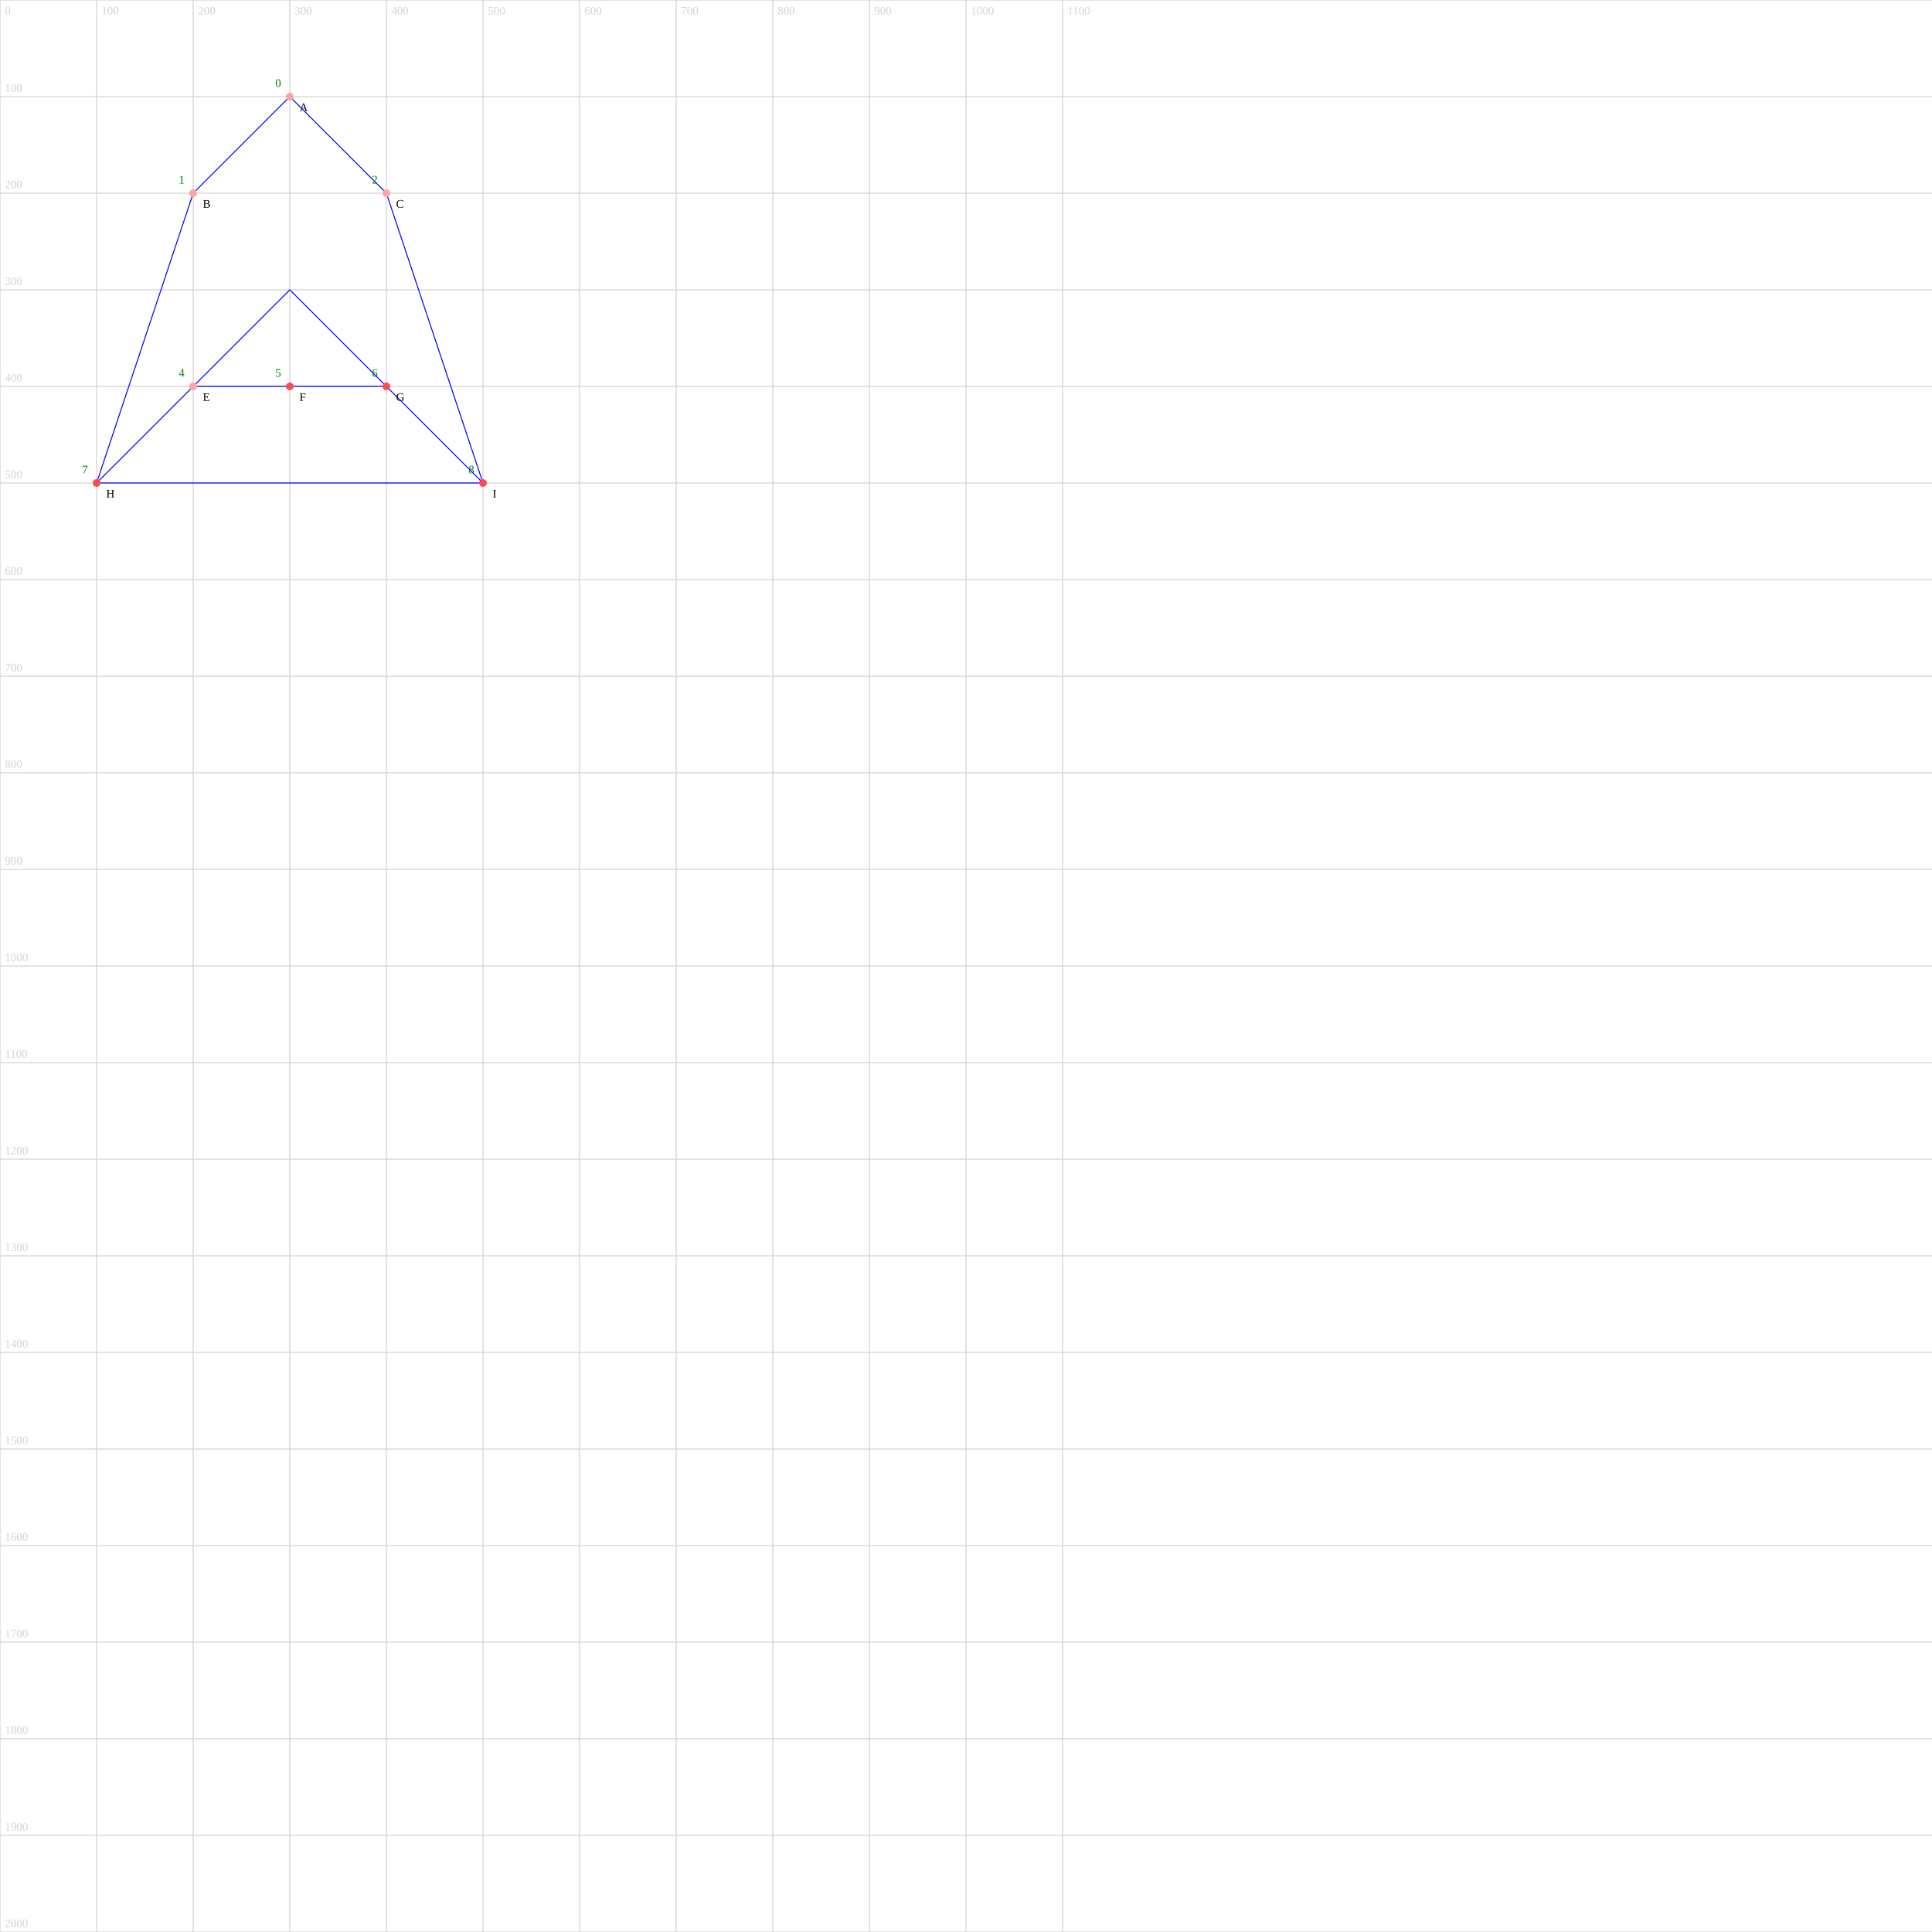
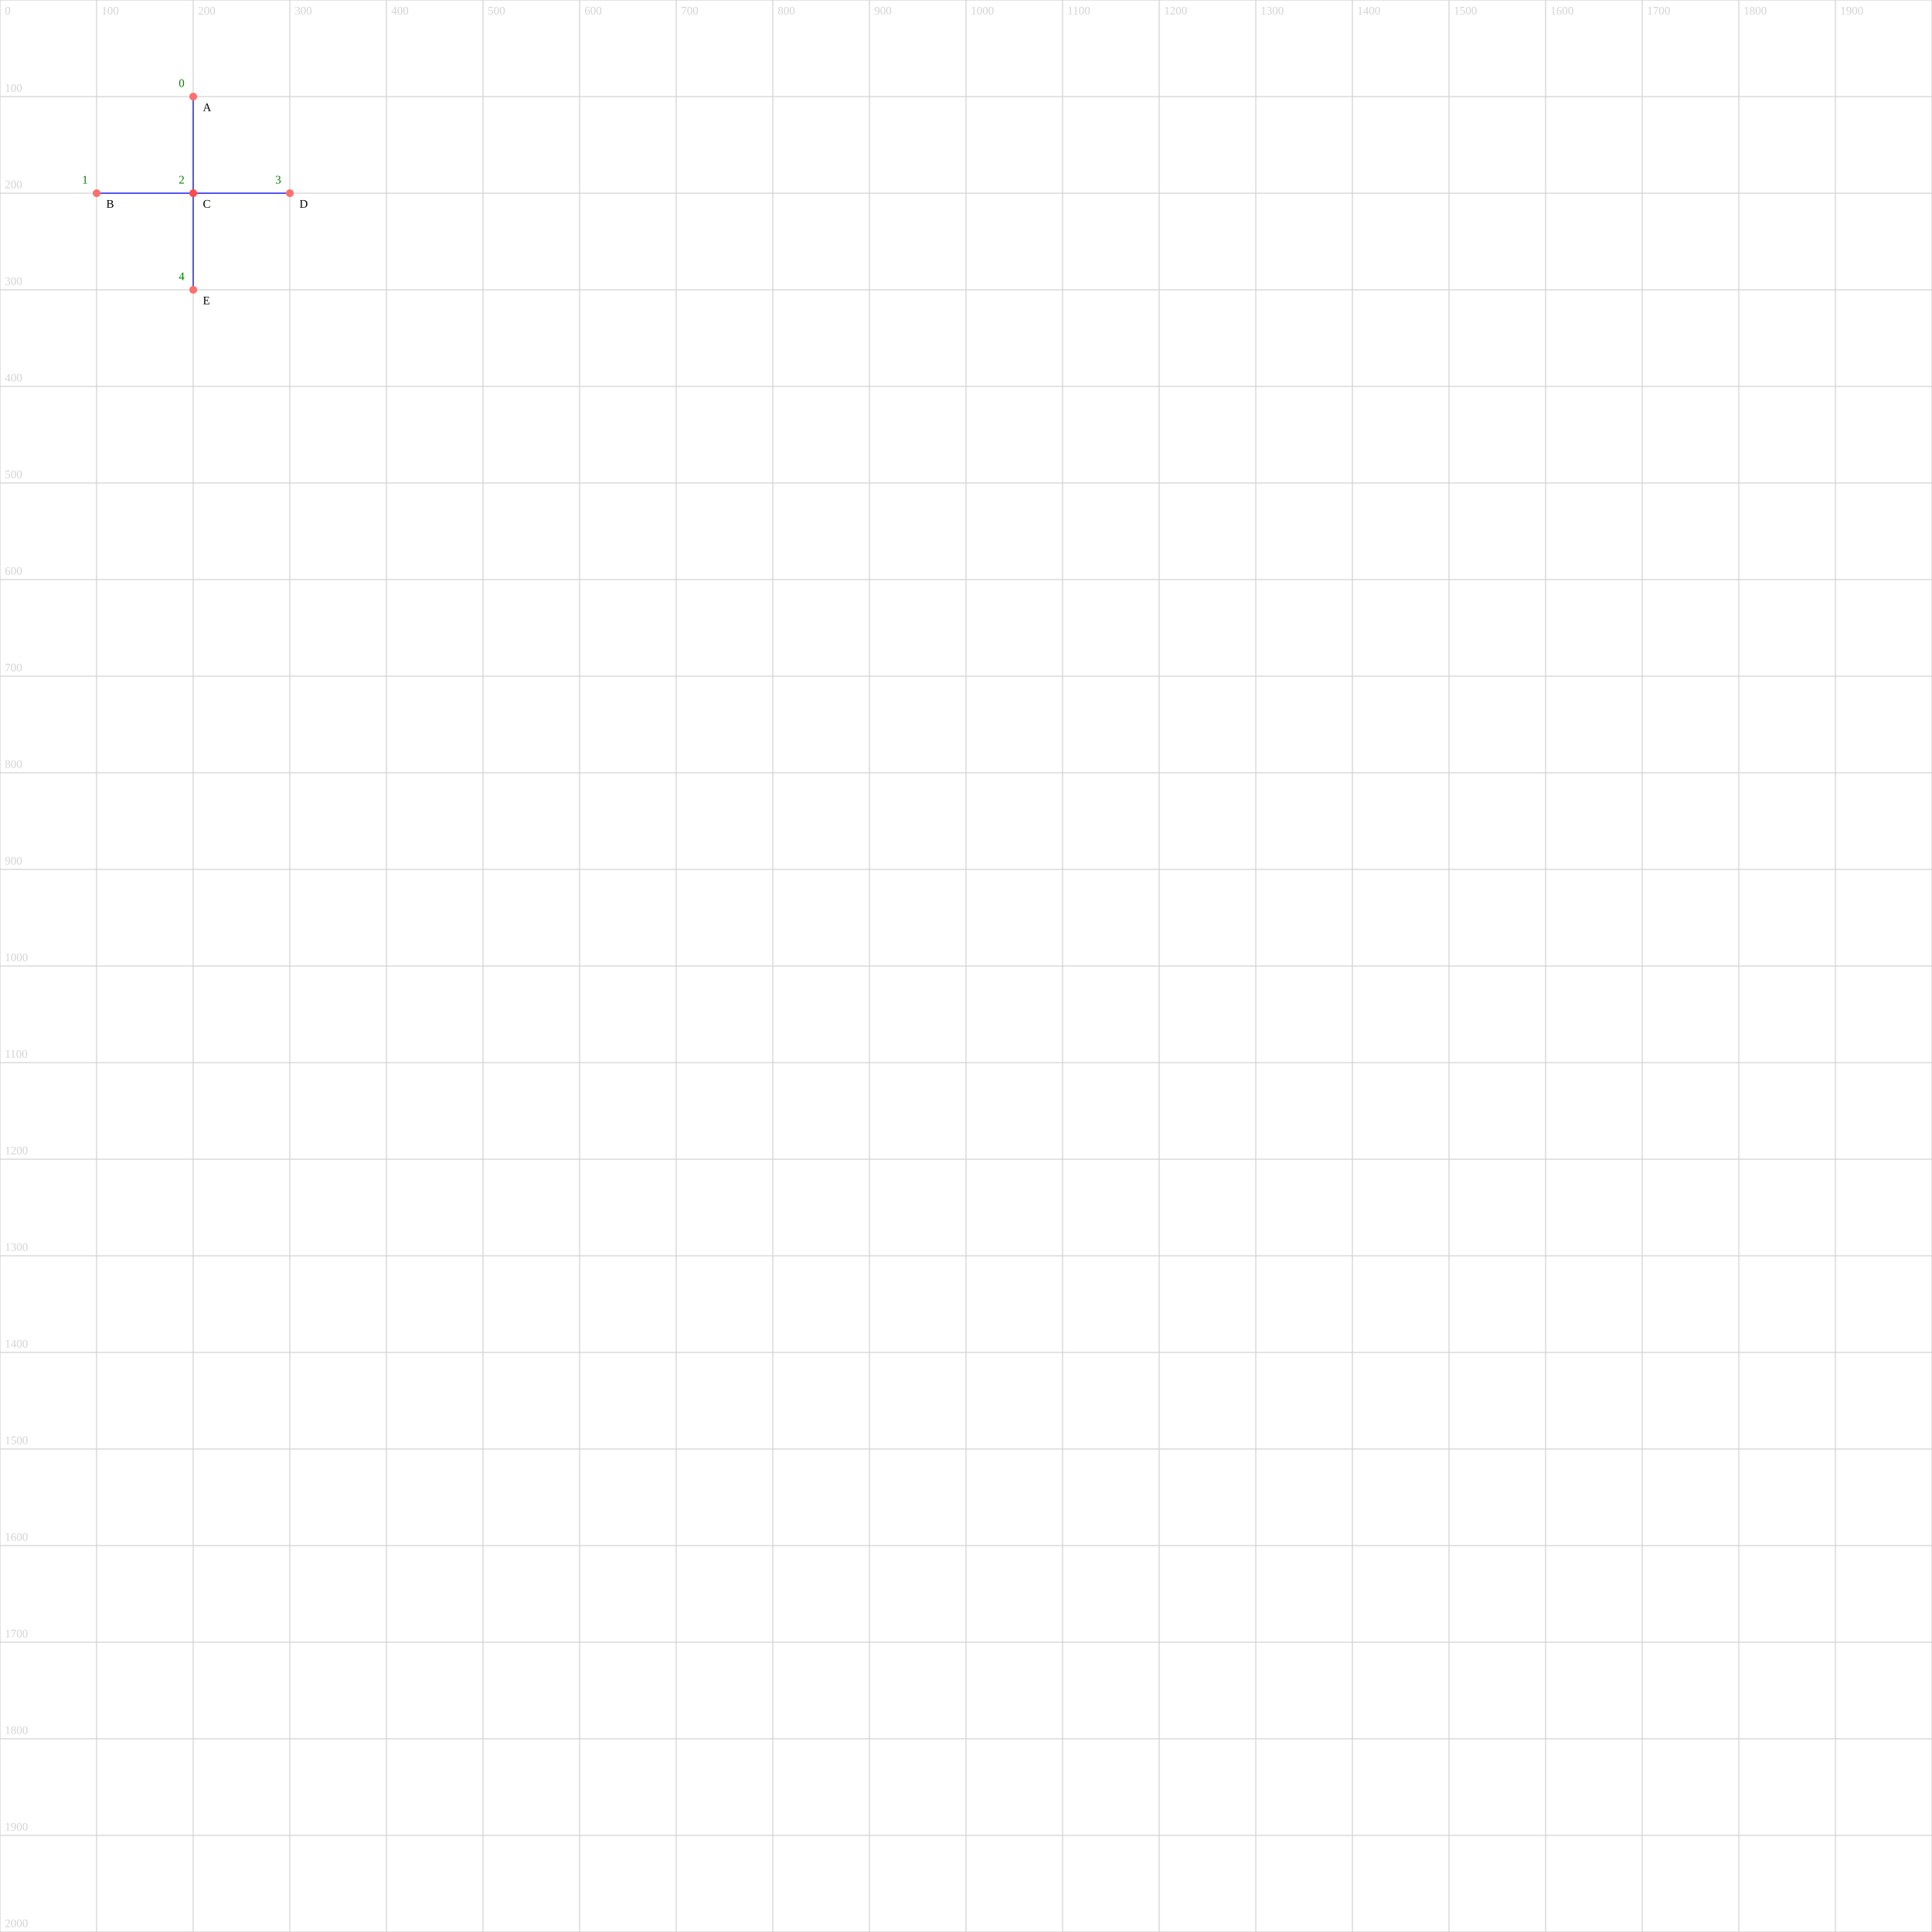
<svg xmlns="http://www.w3.org/2000/svg" version="1.1" width="2000" height="2000">
  <line x1="0" y1="0" x2="2000" y2="0" stroke="lightgrey" />
  <text x="5" y="-5" fill="lightgrey">0</text>
  <line x1="0" y1="100" x2="2000" y2="100" stroke="lightgrey" />
  <text x="5" y="95" fill="lightgrey">100</text>
  <line x1="0" y1="200" x2="2000" y2="200" stroke="lightgrey" />
  <text x="5" y="195" fill="lightgrey">200</text>
  <line x1="0" y1="300" x2="2000" y2="300" stroke="lightgrey" />
  <text x="5" y="295" fill="lightgrey">300</text>
  <line x1="0" y1="400" x2="2000" y2="400" stroke="lightgrey" />
  <text x="5" y="395" fill="lightgrey">400</text>
  <line x1="0" y1="500" x2="2000" y2="500" stroke="lightgrey" />
  <text x="5" y="495" fill="lightgrey">500</text>
  <line x1="0" y1="600" x2="2000" y2="600" stroke="lightgrey" />
  <text x="5" y="595" fill="lightgrey">600</text>
  <line x1="0" y1="700" x2="2000" y2="700" stroke="lightgrey" />
  <text x="5" y="695" fill="lightgrey">700</text>
  <line x1="0" y1="800" x2="2000" y2="800" stroke="lightgrey" />
  <text x="5" y="795" fill="lightgrey">800</text>
  <line x1="0" y1="900" x2="2000" y2="900" stroke="lightgrey" />
  <text x="5" y="895" fill="lightgrey">900</text>
  <line x1="0" y1="1000" x2="2000" y2="1000" stroke="lightgrey" />
  <text x="5" y="995" fill="lightgrey">1000</text>
  <line x1="0" y1="1100" x2="2000" y2="1100" stroke="lightgrey" />
  <text x="5" y="1095" fill="lightgrey">1100</text>
  <line x1="0" y1="1200" x2="2000" y2="1200" stroke="lightgrey" />
  <text x="5" y="1195" fill="lightgrey">1200</text>
  <line x1="0" y1="1300" x2="2000" y2="1300" stroke="lightgrey" />
  <text x="5" y="1295" fill="lightgrey">1300</text>
  <line x1="0" y1="1400" x2="2000" y2="1400" stroke="lightgrey" />
  <text x="5" y="1395" fill="lightgrey">1400</text>
  <line x1="0" y1="1500" x2="2000" y2="1500" stroke="lightgrey" />
  <text x="5" y="1495" fill="lightgrey">1500</text>
  <line x1="0" y1="1600" x2="2000" y2="1600" stroke="lightgrey" />
  <text x="5" y="1595" fill="lightgrey">1600</text>
  <line x1="0" y1="1700" x2="2000" y2="1700" stroke="lightgrey" />
  <text x="5" y="1695" fill="lightgrey">1700</text>
  <line x1="0" y1="1800" x2="2000" y2="1800" stroke="lightgrey" />
  <text x="5" y="1795" fill="lightgrey">1800</text>
  <line x1="0" y1="1900" x2="2000" y2="1900" stroke="lightgrey" />
  <text x="5" y="1895" fill="lightgrey">1900</text>
  <line x1="0" y1="2000" x2="2000" y2="2000" stroke="lightgrey" />
  <text x="5" y="1995" fill="lightgrey">2000</text>
  <line x1="0" y1="0" x2="0" y2="2000" stroke="lightgrey" />
  <text x="5" y="15" fill="lightgrey">0</text>
  <line x1="100" y1="0" x2="100" y2="2000" stroke="lightgrey" />
  <text x="105" y="15" fill="lightgrey">100</text>
  <line x1="200" y1="0" x2="200" y2="2000" stroke="lightgrey" />
  <text x="205" y="15" fill="lightgrey">200</text>
  <line x1="300" y1="0" x2="300" y2="2000" stroke="lightgrey" />
  <text x="305" y="15" fill="lightgrey">300</text>
  <line x1="400" y1="0" x2="400" y2="2000" stroke="lightgrey" />
  <text x="405" y="15" fill="lightgrey">400</text>
  <line x1="500" y1="0" x2="500" y2="2000" stroke="lightgrey" />
  <text x="505" y="15" fill="lightgrey">500</text>
  <line x1="600" y1="0" x2="600" y2="2000" stroke="lightgrey" />
  <text x="605" y="15" fill="lightgrey">600</text>
  <line x1="700" y1="0" x2="700" y2="2000" stroke="lightgrey" />
  <text x="705" y="15" fill="lightgrey">700</text>
  <line x1="800" y1="0" x2="800" y2="2000" stroke="lightgrey" />
  <text x="805" y="15" fill="lightgrey">800</text>
  <line x1="900" y1="0" x2="900" y2="2000" stroke="lightgrey" />
  <text x="905" y="15" fill="lightgrey">900</text>
  <line x1="1000" y1="0" x2="1000" y2="2000" stroke="lightgrey" />
  <text x="1005" y="15" fill="lightgrey">1000</text>
  <line x1="1100" y1="0" x2="1100" y2="2000" stroke="lightgrey" />
  <text x="1105" y="15" fill="lightgrey">1100</text>
-   <line x1="300" y1="100" x2="200" y2="200" stroke="blue" />
-   <line x1="300" y1="100" x2="400" y2="200" stroke="blue" />
-   <line x1="300" y1="300" x2="200" y2="400" stroke="blue" />
-   <line x1="300" y1="300" x2="400" y2="400" stroke="blue" />
-   <line x1="200" y1="200" x2="100" y2="500" stroke="blue" />
-   <line x1="400" y1="200" x2="500" y2="500" stroke="blue" />
-   <line x1="200" y1="400" x2="300" y2="400" stroke="blue" />
-   <line x1="300" y1="400" x2="400" y2="400" stroke="blue" />
-   <line x1="400" y1="400" x2="500" y2="500" stroke="blue" />
-   <line x1="200" y1="400" x2="100" y2="500" stroke="blue" />
-   <line x1="100" y1="500" x2="500" y2="500" stroke="blue" />
-   <circle cx="300" cy="100" r="4" fill="rgb(255,163,163)" />
-   <text x="310" y="115" fill="black">A</text>
-   <text x="285" y="90" fill="green">0</text>
-   <circle cx="200" cy="200" r="4" fill="rgb(255,163,163)" />
-   <text x="210" y="215" fill="black">B</text>
-   <text x="185" y="190" fill="green">1</text>
-   <circle cx="400" cy="200" r="4" fill="rgb(255,163,163)" />
-   <text x="410" y="215" fill="black">C</text>
-   <text x="385" y="190" fill="green">2</text>
-   <circle cx="200" cy="400" r="4" fill="rgb(255,163,163)" />
-   <text x="210" y="415" fill="black">E</text>
-   <text x="185" y="390" fill="green">4</text>
-   <circle cx="300" cy="400" r="4" fill="rgb(255,75,75)" />
-   <text x="310" y="415" fill="black">F</text>
-   <text x="285" y="390" fill="green">5</text>
-   <circle cx="400" cy="400" r="4" fill="rgb(255,75,75)" />
-   <text x="410" y="415" fill="black">G</text>
-   <text x="385" y="390" fill="green">6</text>
-   <circle cx="100" cy="500" r="4" fill="rgb(255,75,75)" />
-   <text x="110" y="515" fill="black">H</text>
-   <text x="85" y="490" fill="green">7</text>
-   <circle cx="500" cy="500" r="4" fill="rgb(255,75,75)" />
-   <text x="510" y="515" fill="black">I</text>
-   <text x="485" y="490" fill="green">8</text>
+   <line x1="1200" y1="0" x2="1200" y2="2000" stroke="lightgrey" />
+   <text x="1205" y="15" fill="lightgrey">1200</text>
+   <line x1="1300" y1="0" x2="1300" y2="2000" stroke="lightgrey" />
+   <text x="1305" y="15" fill="lightgrey">1300</text>
+   <line x1="1400" y1="0" x2="1400" y2="2000" stroke="lightgrey" />
+   <text x="1405" y="15" fill="lightgrey">1400</text>
+   <line x1="1500" y1="0" x2="1500" y2="2000" stroke="lightgrey" />
+   <text x="1505" y="15" fill="lightgrey">1500</text>
+   <line x1="1600" y1="0" x2="1600" y2="2000" stroke="lightgrey" />
+   <text x="1605" y="15" fill="lightgrey">1600</text>
+   <line x1="1700" y1="0" x2="1700" y2="2000" stroke="lightgrey" />
+   <text x="1705" y="15" fill="lightgrey">1700</text>
+   <line x1="1800" y1="0" x2="1800" y2="2000" stroke="lightgrey" />
+   <text x="1805" y="15" fill="lightgrey">1800</text>
+   <line x1="1900" y1="0" x2="1900" y2="2000" stroke="lightgrey" />
+   <text x="1905" y="15" fill="lightgrey">1900</text>
+   <line x1="2000" y1="0" x2="2000" y2="2000" stroke="lightgrey" />
+   <text x="2005" y="15" fill="lightgrey">2000</text>
+   <line x1="200" y1="100" x2="200" y2="200" stroke="blue" />
+   <line x1="100" y1="200" x2="200" y2="200" stroke="blue" />
+   <line x1="200" y1="200" x2="300" y2="200" stroke="blue" />
+   <line x1="200" y1="200" x2="200" y2="300" stroke="blue" />
+   <circle cx="200" cy="100" r="4" fill="rgb(255,111,111)" />
+   <text x="210" y="115" fill="black">A</text>
+   <text x="185" y="90" fill="green">0</text>
+   <circle cx="100" cy="200" r="4" fill="rgb(255,111,111)" />
+   <text x="110" y="215" fill="black">B</text>
+   <text x="85" y="190" fill="green">1</text>
+   <circle cx="200" cy="200" r="4" fill="rgb(255,75,75)" />
+   <text x="210" y="215" fill="black">C</text>
+   <text x="185" y="190" fill="green">2</text>
+   <circle cx="300" cy="200" r="4" fill="rgb(255,111,111)" />
+   <text x="310" y="215" fill="black">D</text>
+   <text x="285" y="190" fill="green">3</text>
+   <circle cx="200" cy="300" r="4" fill="rgb(255,111,111)" />
+   <text x="210" y="315" fill="black">E</text>
+   <text x="185" y="290" fill="green">4</text>
</svg>
